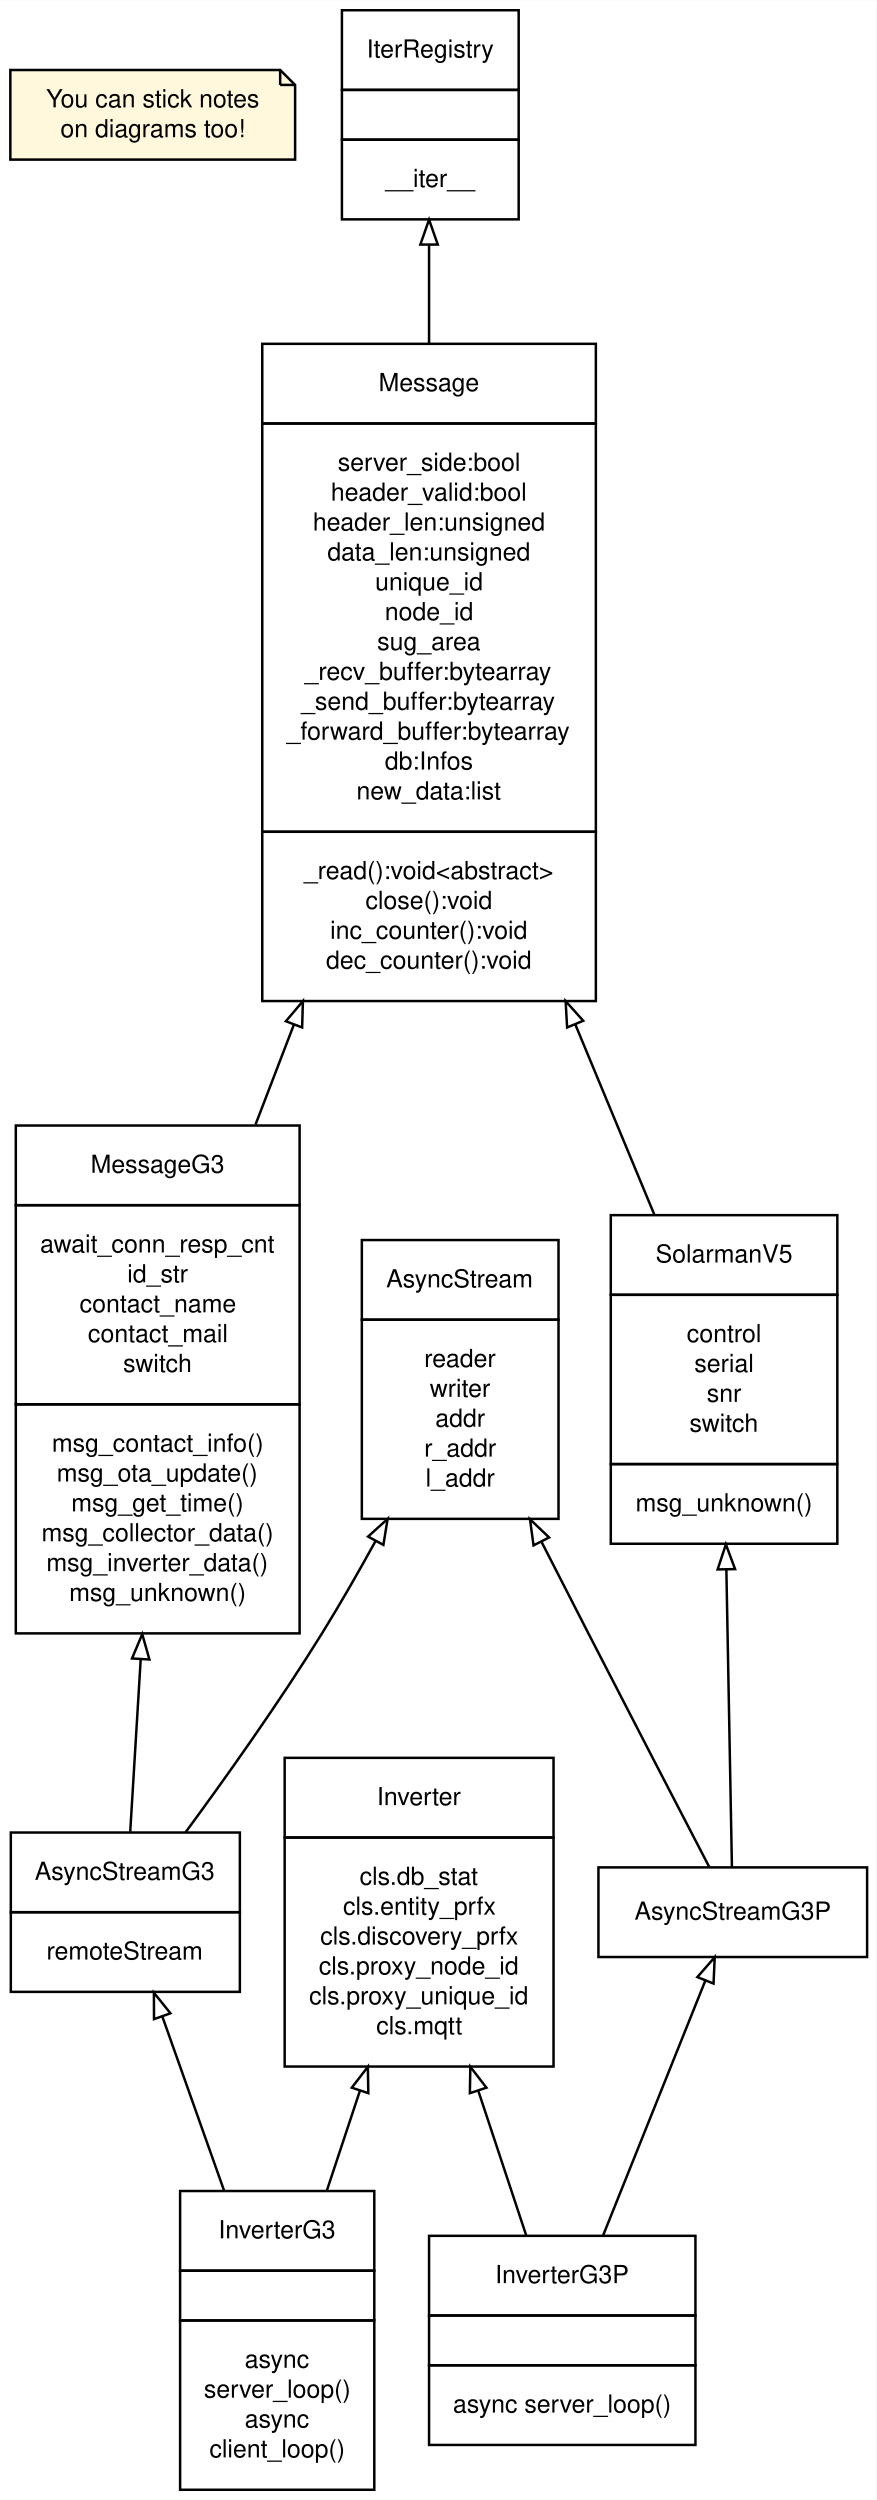
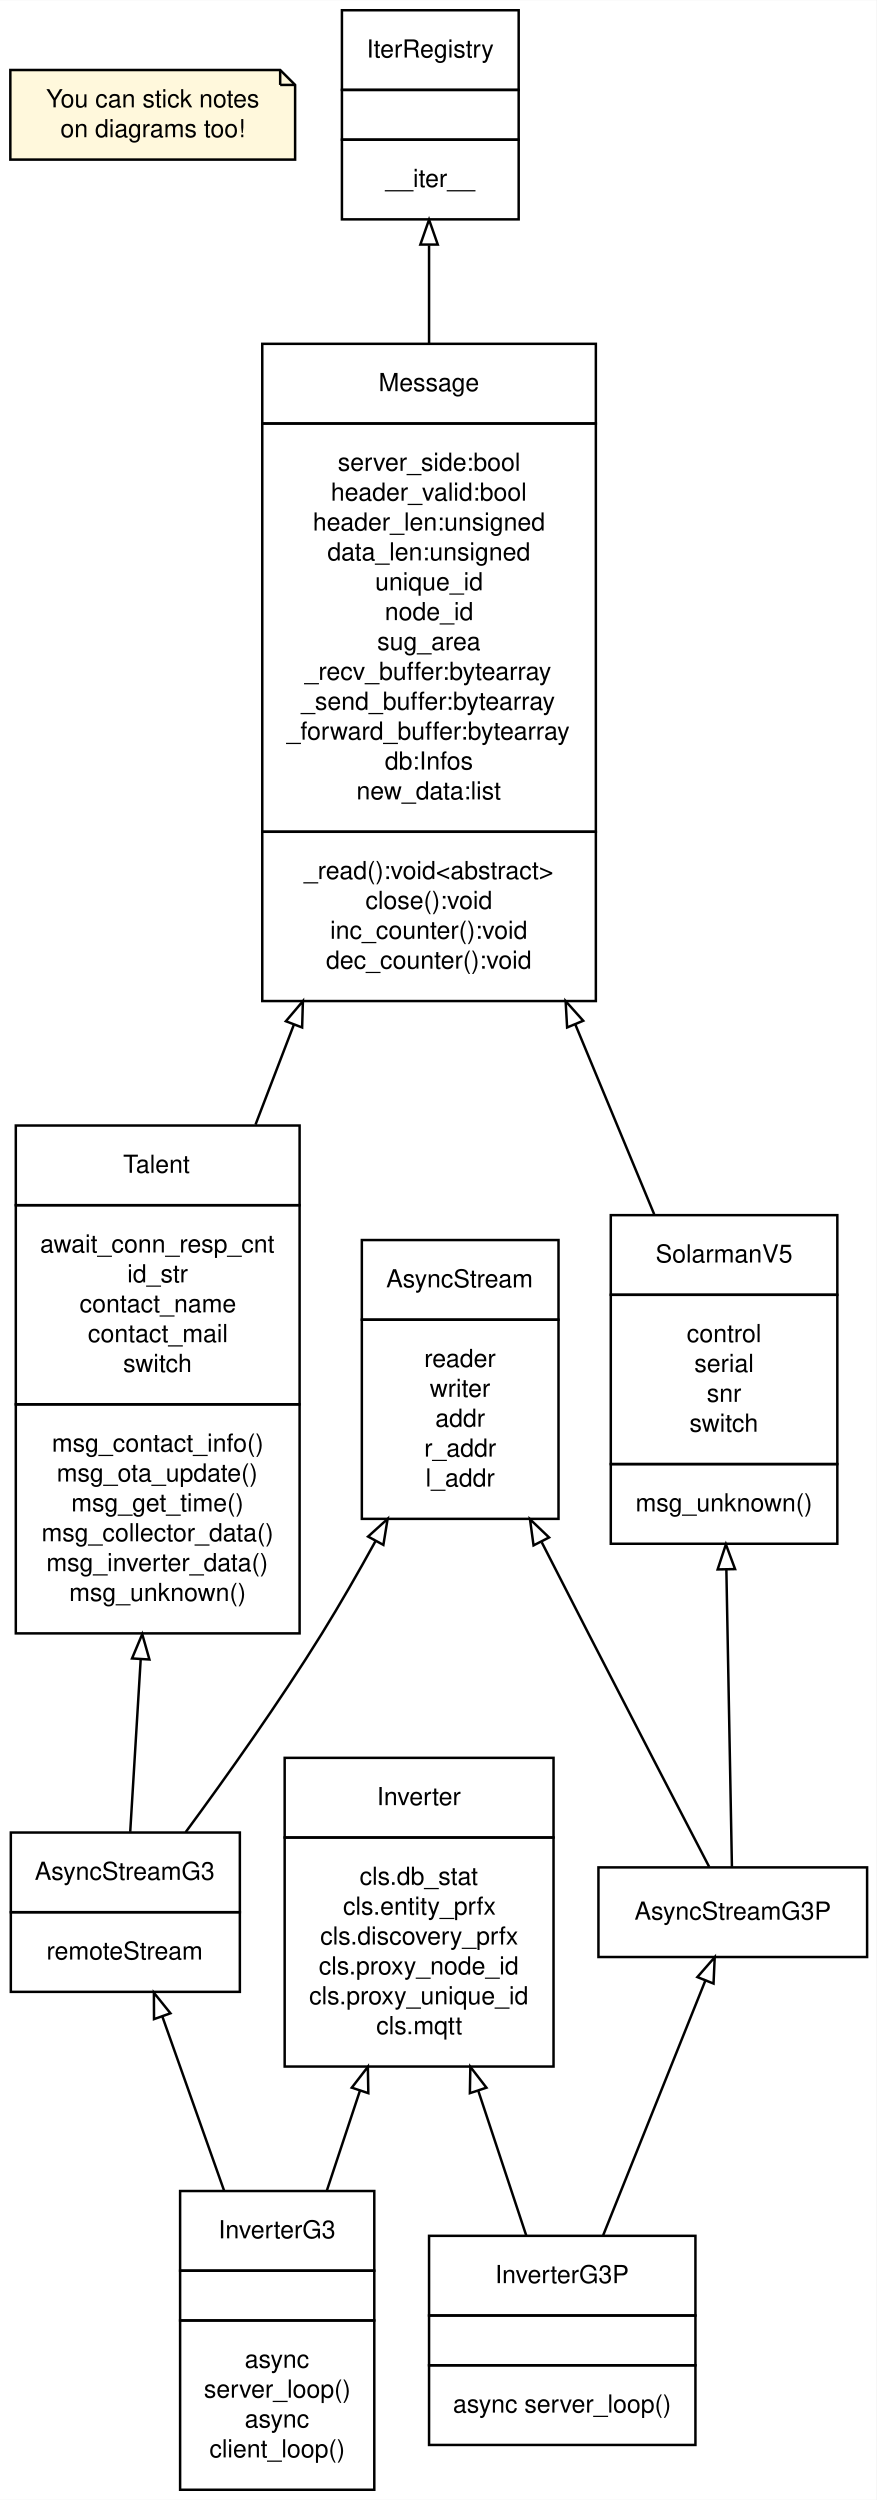
<svg xmlns="http://www.w3.org/2000/svg" width="352pt" height="1004pt" viewBox="0.00 0.00 352.08 1004.00">
  <g id="graph0" class="graph" transform="scale(1 1) rotate(0) translate(4 1000)">
    <polygon fill="#ffffff" stroke="transparent" points="-4,4 -4,-1000 348.077,-1000 348.077,4 -4,4" />
    <g id="node1" class="node">
      <polygon fill="#fff8dc" stroke="#000000" points="108.544,-972 .152,-972 .152,-936 114.544,-936 114.544,-966 108.544,-972" />
      <polyline fill="none" stroke="#000000" points="108.544,-972 108.544,-966 " />
      <polyline fill="none" stroke="#000000" points="114.544,-966 108.544,-966 " />
      <text text-anchor="middle" x="57.348" y="-957" font-family="Helvetica,sans-Serif" font-size="10.00" fill="#000000">You can stick notes</text>
      <text text-anchor="middle" x="57.348" y="-945" font-family="Helvetica,sans-Serif" font-size="10.00" fill="#000000">on diagrams too!</text>
    </g>
    <g id="node2" class="node">
      <polygon fill="none" stroke="#000000" points="133.348,-964 133.348,-996 204.348,-996 204.348,-964 133.348,-964" />
      <text text-anchor="start" x="143.293" y="-977" font-family="Helvetica,sans-Serif" font-size="10.00" fill="#000000">IterRegistry</text>
      <polygon fill="none" stroke="#000000" points="133.348,-944 133.348,-964 204.348,-964 204.348,-944 133.348,-944" />
      <polygon fill="none" stroke="#000000" points="133.348,-912 133.348,-944 204.348,-944 204.348,-912 133.348,-912" />
      <text text-anchor="start" x="150.787" y="-925" font-family="Helvetica,sans-Serif" font-size="10.00" fill="#000000">__iter__</text>
    </g>
    <g id="node3" class="node">
      <polygon fill="none" stroke="#000000" points="101.348,-830 101.348,-862 235.348,-862 235.348,-830 101.348,-830" />
      <text text-anchor="start" x="148.065" y="-843" font-family="Helvetica,sans-Serif" font-size="10.00" fill="#000000">Message</text>
      <polygon fill="none" stroke="#000000" points="101.348,-666 101.348,-830 235.348,-830 235.348,-666 101.348,-666" />
      <text text-anchor="start" x="131.674" y="-811" font-family="Helvetica,sans-Serif" font-size="10.00" fill="#000000">server_side:bool</text>
      <text text-anchor="start" x="128.891" y="-799" font-family="Helvetica,sans-Serif" font-size="10.00" fill="#000000">header_valid:bool</text>
      <text text-anchor="start" x="121.662" y="-787" font-family="Helvetica,sans-Serif" font-size="10.00" fill="#000000">header_len:unsigned</text>
      <text text-anchor="start" x="127.496" y="-775" font-family="Helvetica,sans-Serif" font-size="10.00" fill="#000000">data_len:unsigned</text>
      <text text-anchor="start" x="146.673" y="-763" font-family="Helvetica,sans-Serif" font-size="10.00" fill="#000000">unique_id</text>
      <text text-anchor="start" x="150.561" y="-751" font-family="Helvetica,sans-Serif" font-size="10.00" fill="#000000">node_id</text>
      <text text-anchor="start" x="147.506" y="-739" font-family="Helvetica,sans-Serif" font-size="10.00" fill="#000000">sug_area</text>
      <text text-anchor="start" x="118.337" y="-727" font-family="Helvetica,sans-Serif" font-size="10.00" fill="#000000">_recv_buffer:bytearray</text>
      <text text-anchor="start" x="116.942" y="-715" font-family="Helvetica,sans-Serif" font-size="10.00" fill="#000000">_send_buffer:bytearray</text>
      <text text-anchor="start" x="111.115" y="-703" font-family="Helvetica,sans-Serif" font-size="10.00" fill="#000000">_forward_buffer:bytearray</text>
      <text text-anchor="start" x="150.561" y="-691" font-family="Helvetica,sans-Serif" font-size="10.00" fill="#000000">db:Infos</text>
      <text text-anchor="start" x="139.174" y="-679" font-family="Helvetica,sans-Serif" font-size="10.00" fill="#000000">new_data:list</text>
      <polygon fill="none" stroke="#000000" points="101.348,-598 101.348,-666 235.348,-666 235.348,-598 101.348,-598" />
      <text text-anchor="start" x="118.058" y="-647" font-family="Helvetica,sans-Serif" font-size="10.00" fill="#000000">_read():void&lt;abstract&gt;</text>
      <text text-anchor="start" x="142.792" y="-635" font-family="Helvetica,sans-Serif" font-size="10.00" fill="#000000">close():void</text>
      <text text-anchor="start" x="128.62" y="-623" font-family="Helvetica,sans-Serif" font-size="10.00" fill="#000000">inc_counter():void</text>
      <text text-anchor="start" x="126.951" y="-611" font-family="Helvetica,sans-Serif" font-size="10.00" fill="#000000">dec_counter():void</text>
    </g>
    <g id="edge1" class="edge">
      <path fill="none" stroke="#000000" d="M168.348,-901.579C168.348,-889.462 168.348,-876.032 168.348,-862.176" />
      <polygon fill="none" stroke="#000000" points="164.848,-901.867 168.348,-911.867 171.848,-901.867 164.848,-901.867" />
    </g>
    <g id="node4" class="node">
      <polygon fill="none" stroke="#000000" points="2.348,-516 2.348,-548 116.348,-548 116.348,-516 2.348,-516" />
-       <text text-anchor="start" x="32.397" y="-529" font-family="Helvetica,sans-Serif" font-size="10.00" fill="#000000">MessageG3</text>
+       <text text-anchor="start" x="45.456" y="-529" font-family="Helvetica,sans-Serif" font-size="10.00" fill="#000000">Talent</text>
      <polygon fill="none" stroke="#000000" points="2.348,-436 2.348,-516 116.348,-516 116.348,-436 2.348,-436" />
      <text text-anchor="start" x="12.111" y="-497" font-family="Helvetica,sans-Serif" font-size="10.00" fill="#000000">await_conn_resp_cnt</text>
      <text text-anchor="start" x="47.126" y="-485" font-family="Helvetica,sans-Serif" font-size="10.00" fill="#000000">id_str</text>
      <text text-anchor="start" x="27.948" y="-473" font-family="Helvetica,sans-Serif" font-size="10.00" fill="#000000">contact_name</text>
      <text text-anchor="start" x="31.288" y="-461" font-family="Helvetica,sans-Serif" font-size="10.00" fill="#000000">contact_mail</text>
      <text text-anchor="start" x="45.46" y="-449" font-family="Helvetica,sans-Serif" font-size="10.00" fill="#000000">switch</text>
      <polygon fill="none" stroke="#000000" points="2.348,-344 2.348,-436 116.348,-436 116.348,-344 2.348,-344" />
      <text text-anchor="start" x="16.84" y="-417" font-family="Helvetica,sans-Serif" font-size="10.00" fill="#000000">msg_contact_info()</text>
      <text text-anchor="start" x="18.78" y="-405" font-family="Helvetica,sans-Serif" font-size="10.00" fill="#000000">msg_ota_update()</text>
      <text text-anchor="start" x="24.625" y="-393" font-family="Helvetica,sans-Serif" font-size="10.00" fill="#000000">msg_get_time()</text>
      <text text-anchor="start" x="12.677" y="-381" font-family="Helvetica,sans-Serif" font-size="10.00" fill="#000000">msg_collector_data()</text>
      <text text-anchor="start" x="14.621" y="-369" font-family="Helvetica,sans-Serif" font-size="10.00" fill="#000000">msg_inverter_data()</text>
      <text text-anchor="start" x="23.788" y="-357" font-family="Helvetica,sans-Serif" font-size="10.00" fill="#000000">msg_unknown()</text>
    </g>
    <g id="edge2" class="edge">
      <path fill="none" stroke="#000000" d="M114.076,-588.594C108.87,-575.029 103.661,-561.457 98.639,-548.374" />
      <polygon fill="none" stroke="#000000" points="110.826,-589.895 117.677,-597.977 117.362,-587.387 110.826,-589.895" />
    </g>
    <g id="node5" class="node">
      <polygon fill="none" stroke="#000000" points="241.348,-480 241.348,-512 332.348,-512 332.348,-480 241.348,-480" />
      <text text-anchor="start" x="259.343" y="-493" font-family="Helvetica,sans-Serif" font-size="10.00" fill="#000000">SolarmanV5</text>
      <polygon fill="none" stroke="#000000" points="241.348,-412 241.348,-480 332.348,-480 332.348,-412 241.348,-412" />
      <text text-anchor="start" x="271.846" y="-461" font-family="Helvetica,sans-Serif" font-size="10.00" fill="#000000">control</text>
      <text text-anchor="start" x="274.906" y="-449" font-family="Helvetica,sans-Serif" font-size="10.00" fill="#000000">serial</text>
      <text text-anchor="start" x="279.904" y="-437" font-family="Helvetica,sans-Serif" font-size="10.00" fill="#000000">snr</text>
      <text text-anchor="start" x="272.96" y="-425" font-family="Helvetica,sans-Serif" font-size="10.00" fill="#000000">switch</text>
      <polygon fill="none" stroke="#000000" points="241.348,-380 241.348,-412 332.348,-412 332.348,-380 241.348,-380" />
      <text text-anchor="start" x="251.288" y="-393" font-family="Helvetica,sans-Serif" font-size="10.00" fill="#000000">msg_unknown()</text>
    </g>
    <g id="edge3" class="edge">
      <path fill="none" stroke="#000000" d="M227.112,-588.568C238.173,-561.947 249.245,-535.299 258.773,-512.367" />
      <polygon fill="none" stroke="#000000" points="223.808,-587.399 223.203,-597.977 230.272,-590.085 223.808,-587.399" />
    </g>
    <g id="node6" class="node">
      <polygon fill="none" stroke="#000000" points=".348,-232 .348,-264 92.348,-264 92.348,-232 .348,-232" />
      <text text-anchor="start" x="9.953" y="-245" font-family="Helvetica,sans-Serif" font-size="10.00" fill="#000000">AsyncStreamG3</text>
      <polygon fill="none" stroke="#000000" points=".348,-200 .348,-232 92.348,-232 92.348,-200 .348,-200" />
      <text text-anchor="start" x="14.679" y="-213" font-family="Helvetica,sans-Serif" font-size="10.00" fill="#000000">remoteStream</text>
    </g>
    <g id="edge4" class="edge">
      <path fill="none" stroke="#000000" d="M52.518,-333.571C50.974,-308.153 49.455,-283.146 48.31,-264.304" />
      <polygon fill="none" stroke="#000000" points="49.034,-333.932 53.134,-343.701 56.021,-333.507 49.034,-333.932" />
    </g>
    <g id="node7" class="node">
      <polygon fill="none" stroke="#000000" points="344.308,-250 236.388,-250 236.388,-214 344.308,-214 344.308,-250" />
      <text text-anchor="middle" x="290.348" y="-229" font-family="Helvetica,sans-Serif" font-size="10.00" fill="#000000">AsyncStreamG3P</text>
    </g>
    <g id="edge5" class="edge">
      <path fill="none" stroke="#000000" d="M287.776,-369.581C288.579,-326.638 289.516,-276.521 290.007,-250.232" />
      <polygon fill="none" stroke="#000000" points="284.274,-369.691 287.586,-379.755 291.273,-369.822 284.274,-369.691" />
    </g>
    <g id="node10" class="node">
      <polygon fill="none" stroke="#000000" points="68.348,-88 68.348,-120 146.348,-120 146.348,-88 68.348,-88" />
      <text text-anchor="start" x="83.733" y="-101" font-family="Helvetica,sans-Serif" font-size="10.00" fill="#000000">InverterG3</text>
      <polygon fill="none" stroke="#000000" points="68.348,-68 68.348,-88 146.348,-88 146.348,-68 68.348,-68" />
      <polygon fill="none" stroke="#000000" points="68.348,0 68.348,-68 146.348,-68 146.348,0 68.348,0" />
      <text text-anchor="start" x="94.289" y="-49" font-family="Helvetica,sans-Serif" font-size="10.00" fill="#000000">async</text>
      <text text-anchor="start" x="77.903" y="-37" font-family="Helvetica,sans-Serif" font-size="10.00" fill="#000000">server_loop()</text>
      <text text-anchor="start" x="94.289" y="-25" font-family="Helvetica,sans-Serif" font-size="10.00" fill="#000000">async</text>
      <text text-anchor="start" x="80.124" y="-13" font-family="Helvetica,sans-Serif" font-size="10.00" fill="#000000">client_loop()</text>
    </g>
    <g id="edge10" class="edge">
      <path fill="none" stroke="#000000" d="M61.227,-190.046C68.688,-169.008 77.857,-143.154 86.049,-120.055" />
      <polygon fill="none" stroke="#000000" points="57.865,-189.053 57.822,-199.648 64.463,-191.393 57.865,-189.053" />
    </g>
    <g id="node11" class="node">
      <polygon fill="none" stroke="#000000" points="168.348,-70 168.348,-102 275.348,-102 275.348,-70 168.348,-70" />
      <text text-anchor="start" x="194.898" y="-83" font-family="Helvetica,sans-Serif" font-size="10.00" fill="#000000">InverterG3P</text>
      <polygon fill="none" stroke="#000000" points="168.348,-50 168.348,-70 275.348,-70 275.348,-50 168.348,-50" />
      <polygon fill="none" stroke="#000000" points="168.348,-18 168.348,-50 275.348,-50 275.348,-18 168.348,-18" />
      <text text-anchor="start" x="177.955" y="-31" font-family="Helvetica,sans-Serif" font-size="10.00" fill="#000000">async server_loop()</text>
    </g>
    <g id="edge11" class="edge">
      <path fill="none" stroke="#000000" d="M279.316,-204.499C268.256,-176.93 251.079,-134.112 238.291,-102.233" />
      <polygon fill="none" stroke="#000000" points="276.123,-205.94 283.094,-213.918 282.619,-203.334 276.123,-205.94" />
    </g>
    <g id="node8" class="node">
      <polygon fill="none" stroke="#000000" points="141.348,-470 141.348,-502 220.348,-502 220.348,-470 141.348,-470" />
      <text text-anchor="start" x="151.122" y="-483" font-family="Helvetica,sans-Serif" font-size="10.00" fill="#000000">AsyncStream</text>
      <polygon fill="none" stroke="#000000" points="141.348,-390 141.348,-470 220.348,-470 220.348,-390 141.348,-390" />
      <text text-anchor="start" x="166.401" y="-451" font-family="Helvetica,sans-Serif" font-size="10.00" fill="#000000">reader</text>
      <text text-anchor="start" x="168.631" y="-439" font-family="Helvetica,sans-Serif" font-size="10.00" fill="#000000">writer</text>
      <text text-anchor="start" x="170.845" y="-427" font-family="Helvetica,sans-Serif" font-size="10.00" fill="#000000">addr</text>
      <text text-anchor="start" x="166.401" y="-415" font-family="Helvetica,sans-Serif" font-size="10.00" fill="#000000">r_addr</text>
      <text text-anchor="start" x="166.956" y="-403" font-family="Helvetica,sans-Serif" font-size="10.00" fill="#000000">l_addr</text>
    </g>
    <g id="edge6" class="edge">
      <path fill="none" stroke="#000000" d="M146.82,-381.02C139.978,-368.579 132.635,-355.768 125.348,-344 108.186,-316.284 86.768,-286.157 70.564,-264.137" />
      <polygon fill="none" stroke="#000000" points="143.85,-382.885 151.706,-389.995 149.998,-379.538 143.85,-382.885" />
    </g>
    <g id="edge7" class="edge">
      <path fill="none" stroke="#000000" d="M213.592,-380.638C219.811,-368.453 226.267,-355.834 232.348,-344 249.361,-310.89 269.355,-272.365 280.869,-250.217" />
      <polygon fill="none" stroke="#000000" points="210.319,-379.352 208.892,-389.851 216.554,-382.533 210.319,-379.352" />
    </g>
    <g id="node9" class="node">
      <polygon fill="none" stroke="#000000" points="110.348,-262 110.348,-294 218.348,-294 218.348,-262 110.348,-262" />
      <text text-anchor="start" x="147.401" y="-275" font-family="Helvetica,sans-Serif" font-size="10.00" fill="#000000">Inverter</text>
      <polygon fill="none" stroke="#000000" points="110.348,-170 110.348,-262 218.348,-262 218.348,-170 110.348,-170" />
      <text text-anchor="start" x="140.452" y="-243" font-family="Helvetica,sans-Serif" font-size="10.00" fill="#000000">cls.db_stat</text>
      <text text-anchor="start" x="133.788" y="-231" font-family="Helvetica,sans-Serif" font-size="10.00" fill="#000000">cls.entity_prfx</text>
      <text text-anchor="start" x="124.624" y="-219" font-family="Helvetica,sans-Serif" font-size="10.00" fill="#000000">cls.discovery_prfx</text>
      <text text-anchor="start" x="124.059" y="-207" font-family="Helvetica,sans-Serif" font-size="10.00" fill="#000000">cls.proxy_node_id</text>
      <text text-anchor="start" x="120.171" y="-195" font-family="Helvetica,sans-Serif" font-size="10.00" fill="#000000">cls.proxy_unique_id</text>
      <text text-anchor="start" x="147.126" y="-183" font-family="Helvetica,sans-Serif" font-size="10.00" fill="#000000">cls.mqtt</text>
    </g>
    <g id="edge8" class="edge">
      <path fill="none" stroke="#000000" d="M140.59,-160.311C136.178,-146.996 131.609,-133.21 127.324,-120.278" />
      <polygon fill="none" stroke="#000000" points="137.302,-161.513 143.77,-169.904 143.946,-159.311 137.302,-161.513" />
    </g>
    <g id="edge9" class="edge">
      <path fill="none" stroke="#000000" d="M188.115,-160.283C194.679,-140.476 201.588,-119.628 207.395,-102.103" />
      <polygon fill="none" stroke="#000000" points="184.75,-159.311 184.926,-169.904 191.394,-161.513 184.75,-159.311" />
    </g>
  </g>
</svg>
